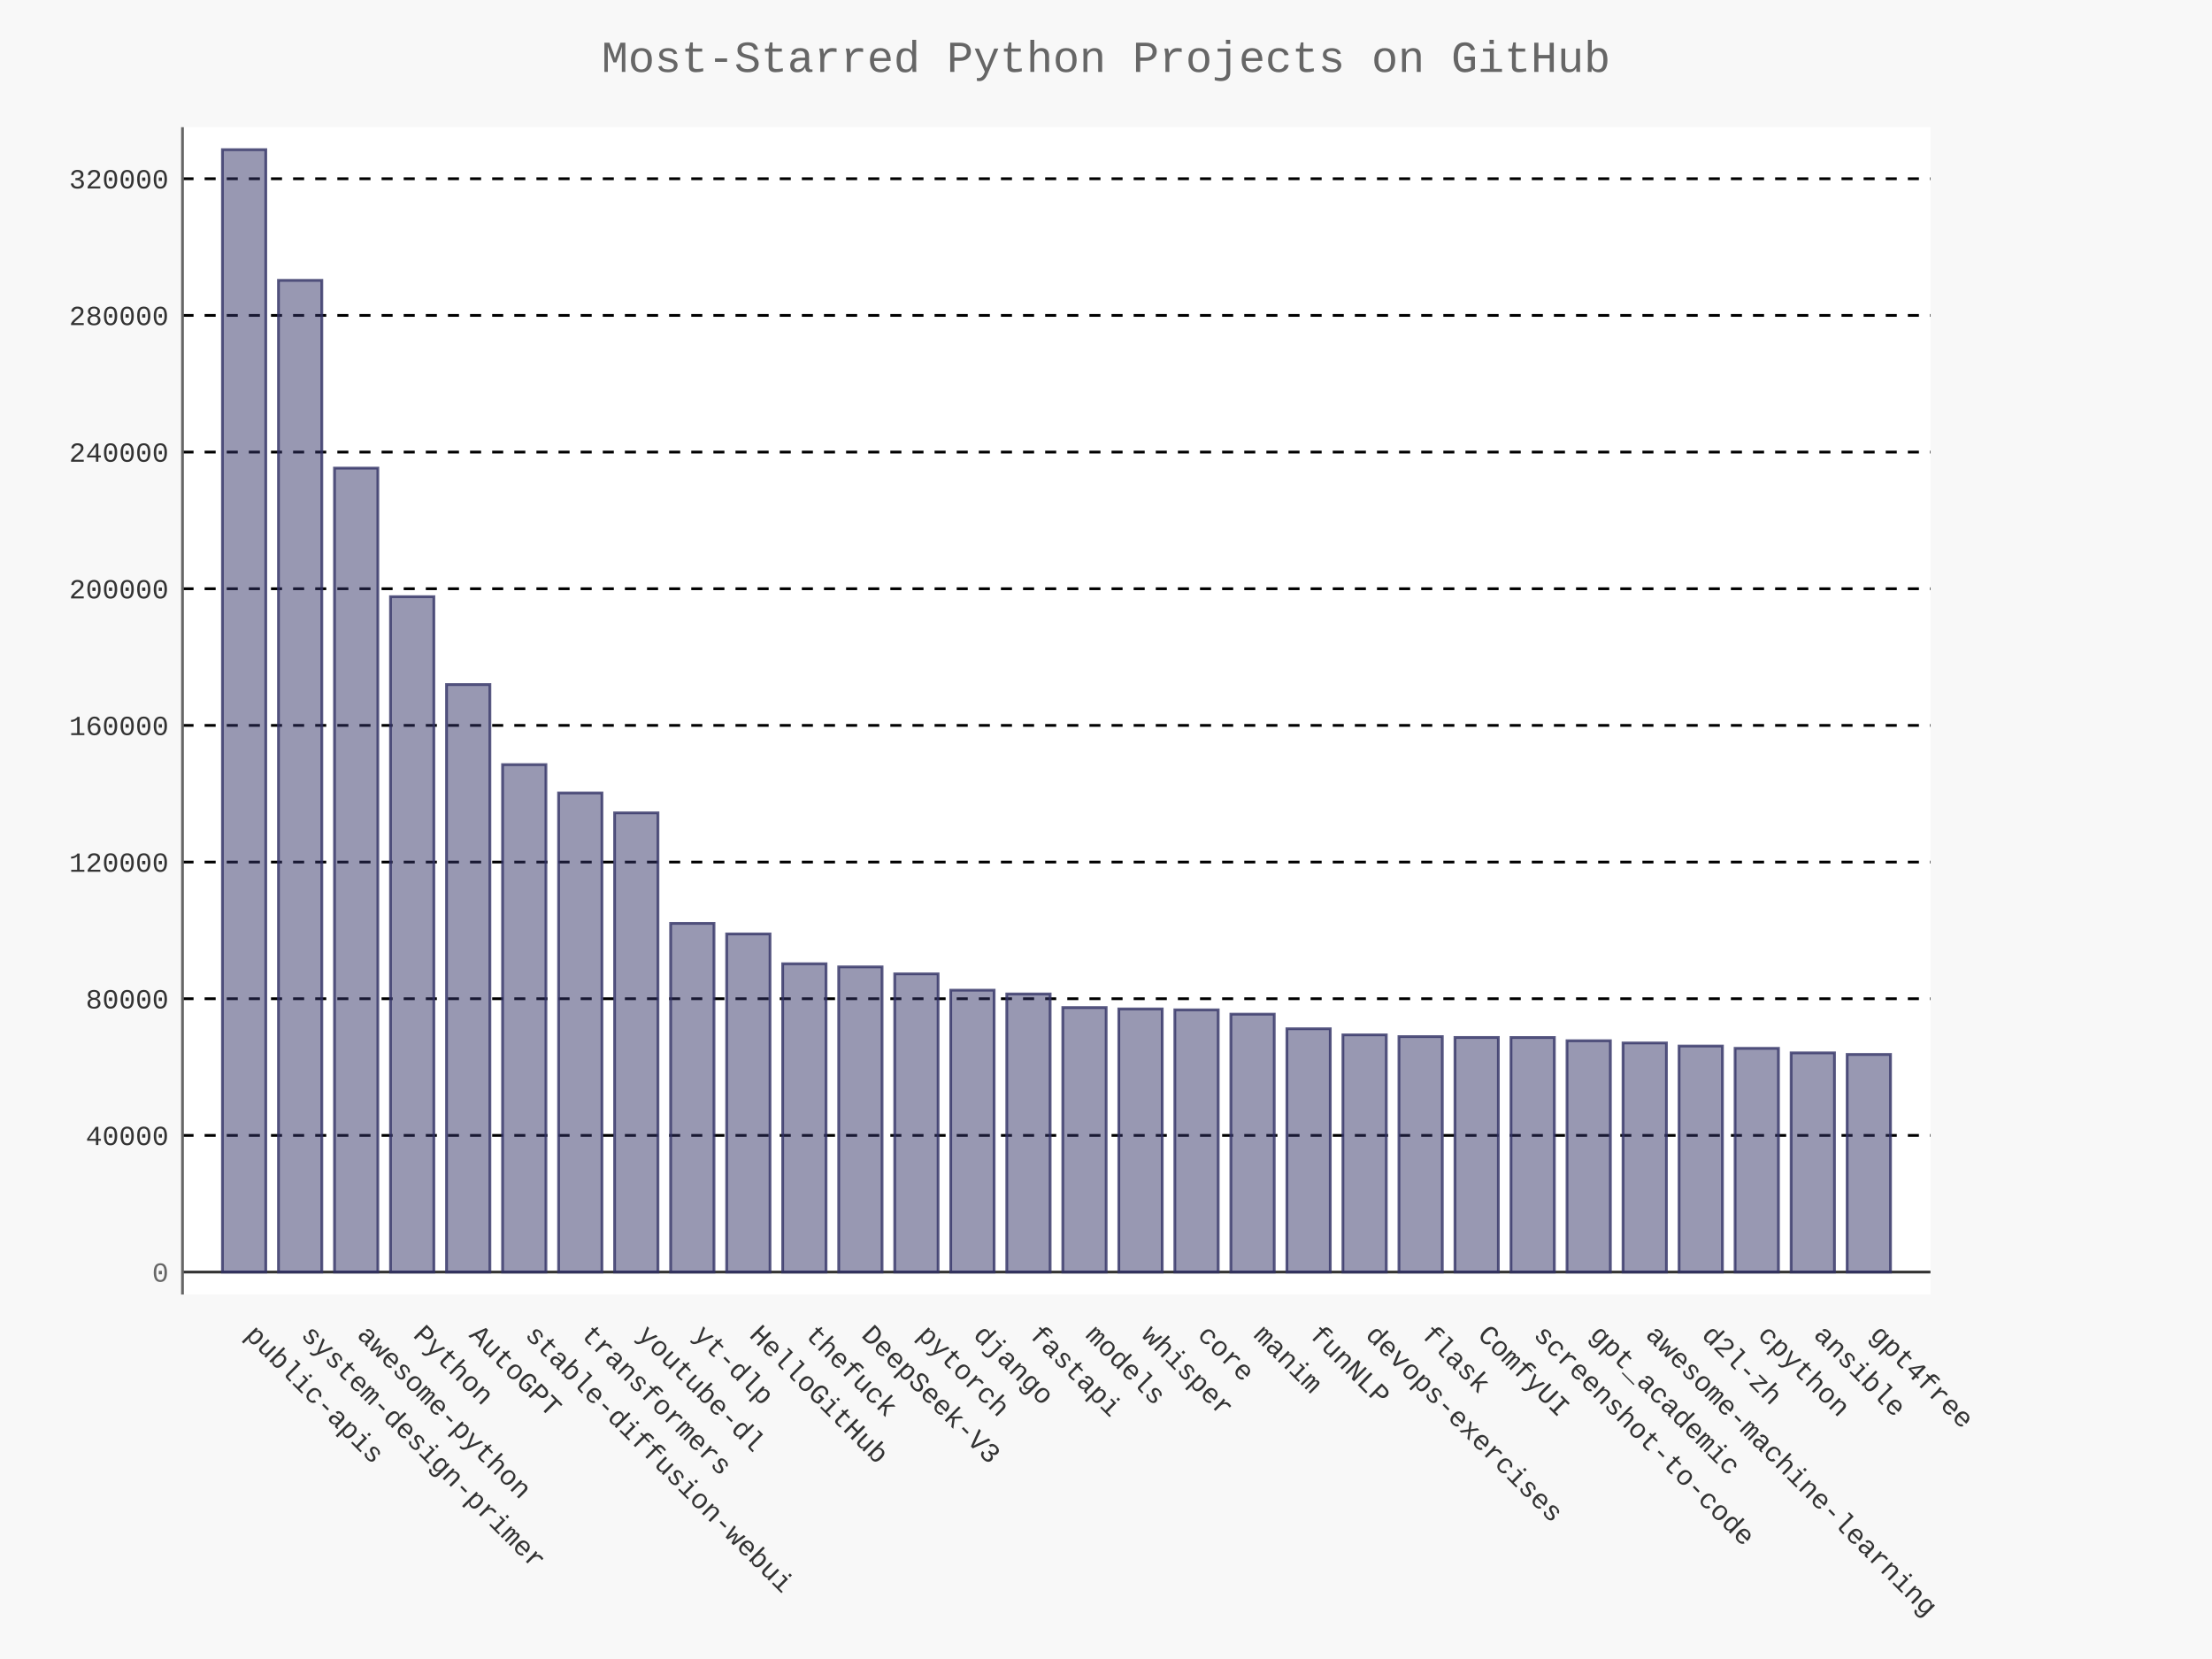
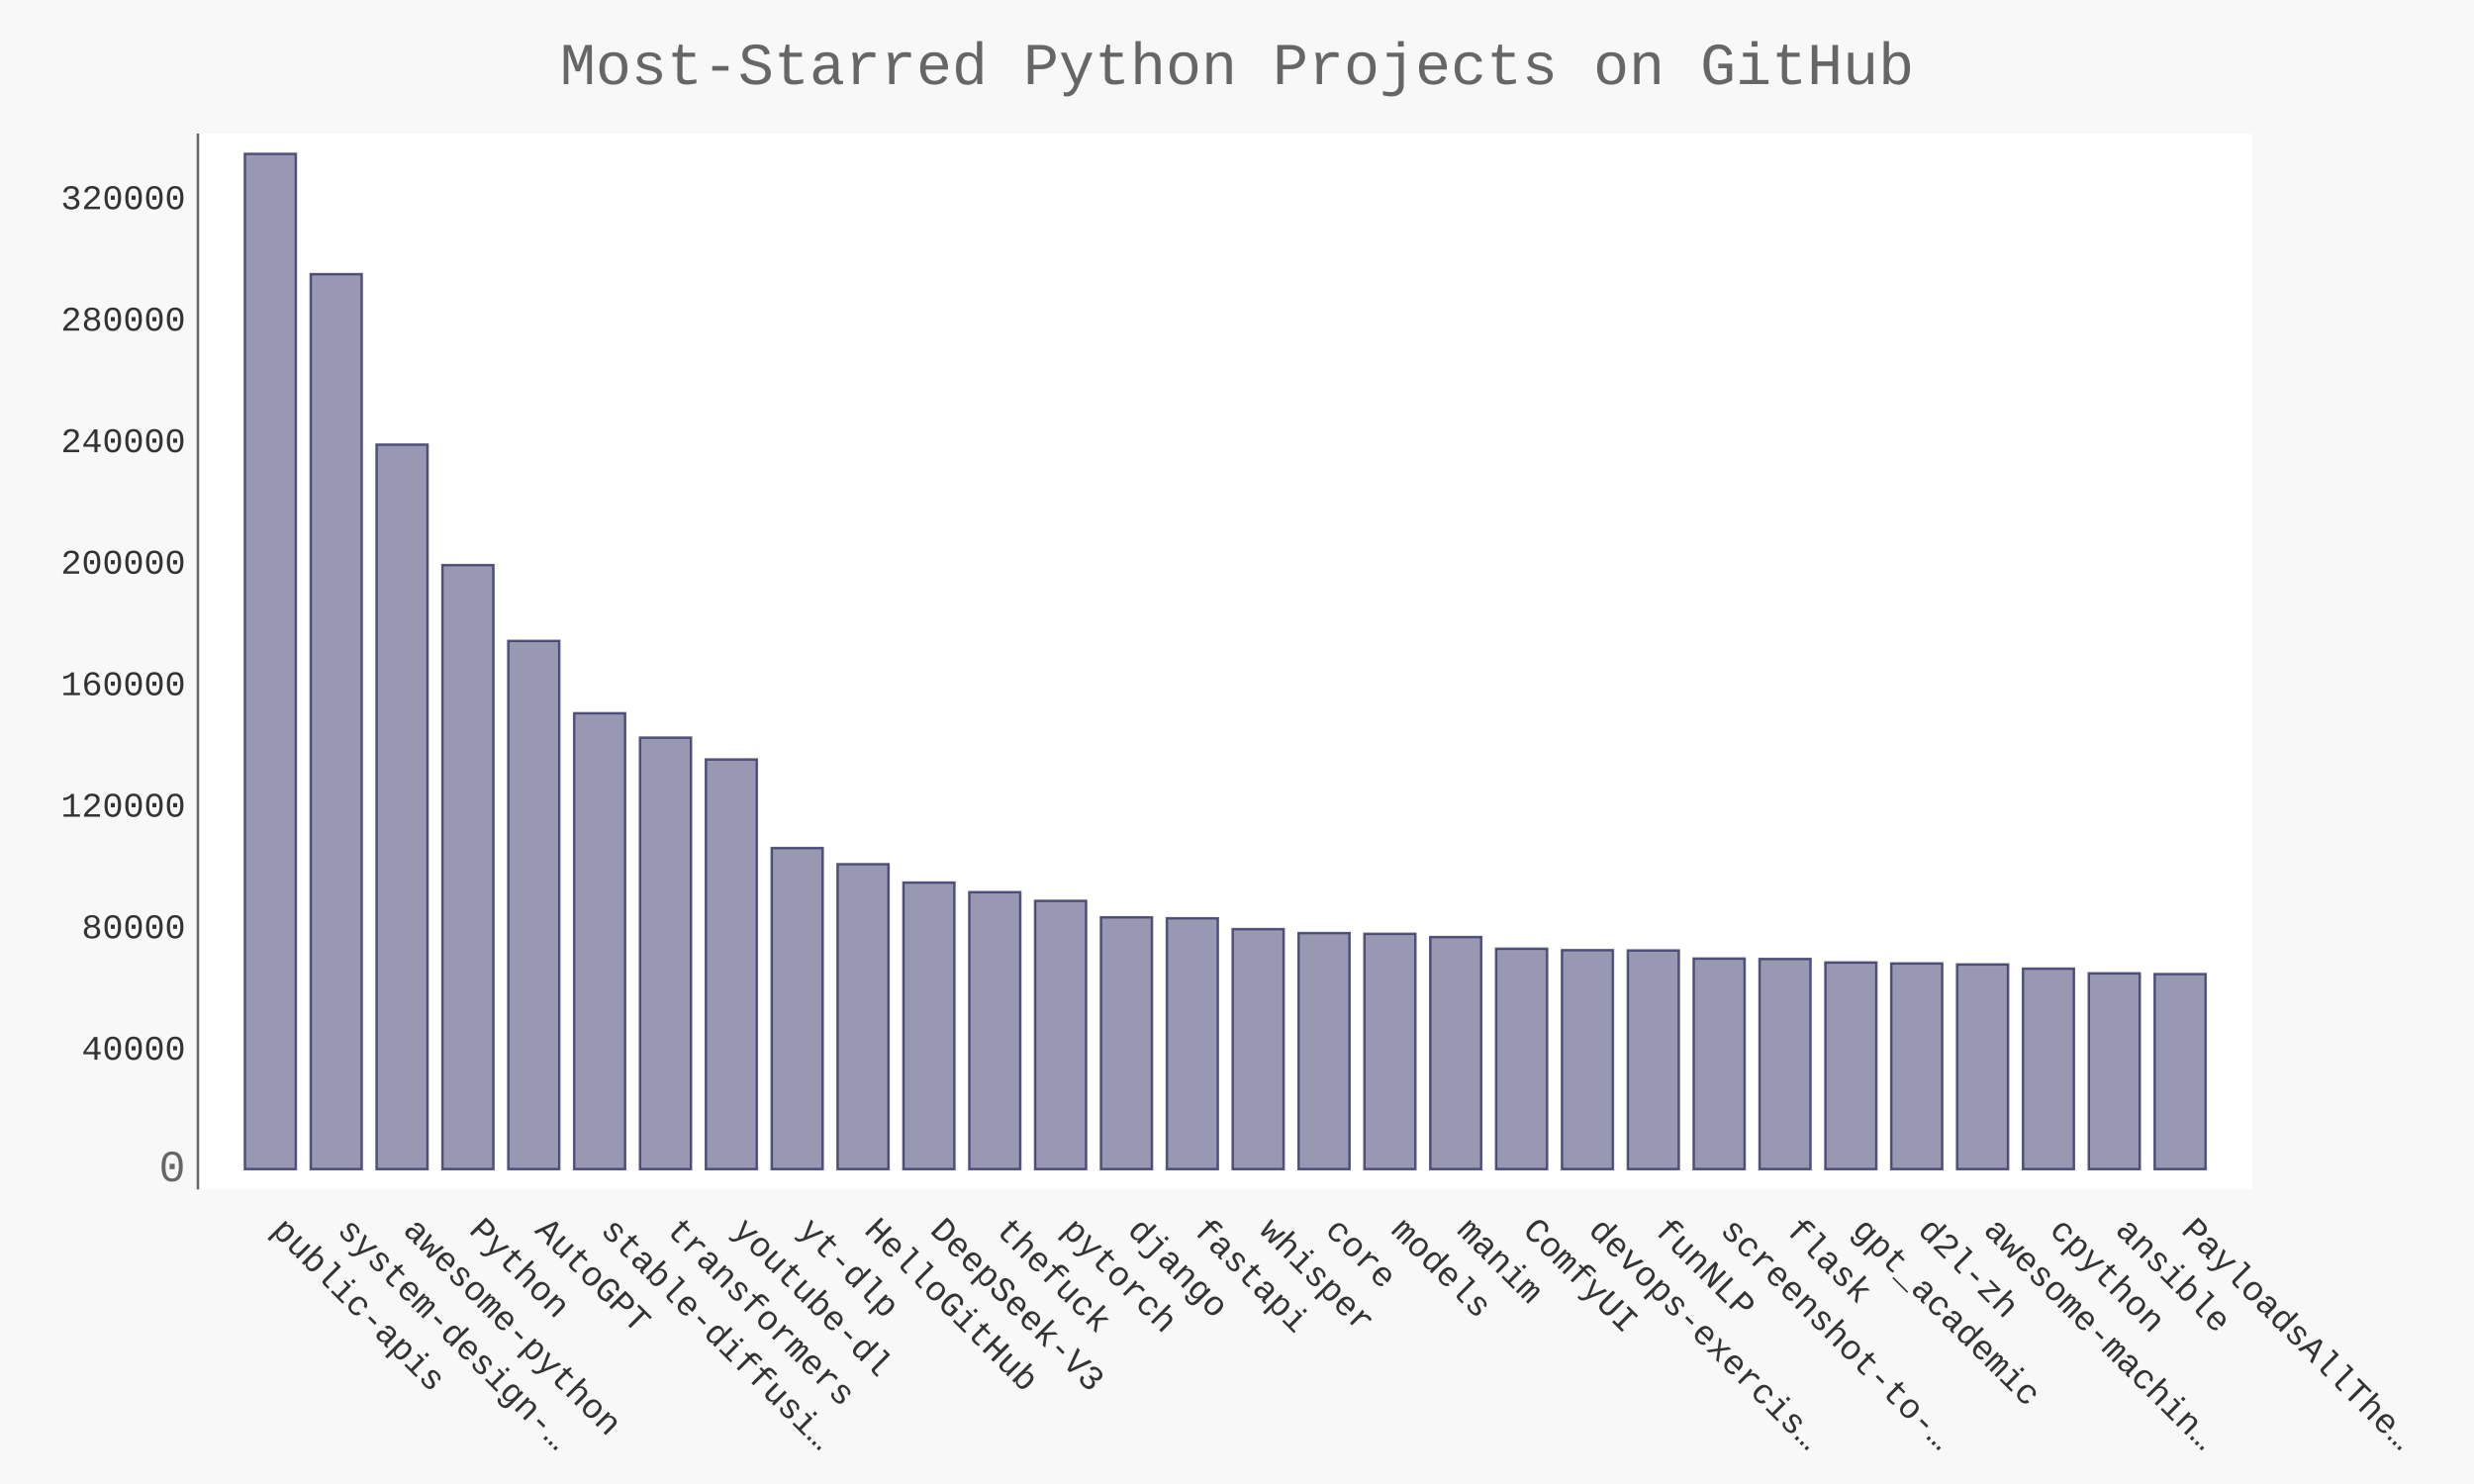
- <svg xmlns="http://www.w3.org/2000/svg" id="chart-3b29393d-e19d-49ca-adbe-8d0844c82f8e" class="pygal-chart" viewBox="0 0 800 600">
+ <svg xmlns="http://www.w3.org/2000/svg" xmlns:xlink="http://www.w3.org/1999/xlink" id="chart-dd4f8fd9-0909-4ccb-966f-af5d26dbaa06" class="pygal-chart" viewBox="0 0 1000 600">
  <defs>
-     <style type="text/css">#chart-3b29393d-e19d-49ca-adbe-8d0844c82f8e{-webkit-user-select:none;-webkit-font-smoothing:antialiased;font-family:Consolas,"Liberation Mono",Menlo,Courier,monospace}#chart-3b29393d-e19d-49ca-adbe-8d0844c82f8e .title{font-family:Consolas,"Liberation Mono",Menlo,Courier,monospace;font-size:16px}#chart-3b29393d-e19d-49ca-adbe-8d0844c82f8e .legends .legend text{font-family:Consolas,"Liberation Mono",Menlo,Courier,monospace;font-size:14px}#chart-3b29393d-e19d-49ca-adbe-8d0844c82f8e .axis text{font-family:Consolas,"Liberation Mono",Menlo,Courier,monospace;font-size:10px}#chart-3b29393d-e19d-49ca-adbe-8d0844c82f8e .axis text.major{font-family:Consolas,"Liberation Mono",Menlo,Courier,monospace;font-size:10px}#chart-3b29393d-e19d-49ca-adbe-8d0844c82f8e .text-overlay text.value{font-family:Consolas,"Liberation Mono",Menlo,Courier,monospace;font-size:16px}#chart-3b29393d-e19d-49ca-adbe-8d0844c82f8e .text-overlay text.label{font-family:Consolas,"Liberation Mono",Menlo,Courier,monospace;font-size:10px}#chart-3b29393d-e19d-49ca-adbe-8d0844c82f8e .tooltip{font-family:Consolas,"Liberation Mono",Menlo,Courier,monospace;font-size:14px}#chart-3b29393d-e19d-49ca-adbe-8d0844c82f8e text.no_data{font-family:Consolas,"Liberation Mono",Menlo,Courier,monospace;font-size:64px}
- #chart-3b29393d-e19d-49ca-adbe-8d0844c82f8e{background-color:#f8f8f8}#chart-3b29393d-e19d-49ca-adbe-8d0844c82f8e path,#chart-3b29393d-e19d-49ca-adbe-8d0844c82f8e line,#chart-3b29393d-e19d-49ca-adbe-8d0844c82f8e rect,#chart-3b29393d-e19d-49ca-adbe-8d0844c82f8e circle{-webkit-transition:250ms ease-in;-moz-transition:250ms ease-in;transition:250ms ease-in}#chart-3b29393d-e19d-49ca-adbe-8d0844c82f8e .graph &gt; .background{fill:#f8f8f8}#chart-3b29393d-e19d-49ca-adbe-8d0844c82f8e .plot &gt; .background{fill:#ffffff}#chart-3b29393d-e19d-49ca-adbe-8d0844c82f8e .graph{fill:#333}#chart-3b29393d-e19d-49ca-adbe-8d0844c82f8e text.no_data{fill:#666}#chart-3b29393d-e19d-49ca-adbe-8d0844c82f8e .title{fill:#666}#chart-3b29393d-e19d-49ca-adbe-8d0844c82f8e .legends .legend text{fill:#333}#chart-3b29393d-e19d-49ca-adbe-8d0844c82f8e .legends .legend:hover text{fill:#666}#chart-3b29393d-e19d-49ca-adbe-8d0844c82f8e .axis .line{stroke:#666}#chart-3b29393d-e19d-49ca-adbe-8d0844c82f8e .axis .guide.line{stroke:rgba(0,0,0,0.5)}#chart-3b29393d-e19d-49ca-adbe-8d0844c82f8e .axis .major.line{stroke:#333}#chart-3b29393d-e19d-49ca-adbe-8d0844c82f8e .axis text.major{fill:#666}#chart-3b29393d-e19d-49ca-adbe-8d0844c82f8e .axis.y .guides:hover .guide.line,#chart-3b29393d-e19d-49ca-adbe-8d0844c82f8e .line-graph .axis.x .guides:hover .guide.line,#chart-3b29393d-e19d-49ca-adbe-8d0844c82f8e .stackedline-graph .axis.x .guides:hover .guide.line,#chart-3b29393d-e19d-49ca-adbe-8d0844c82f8e .xy-graph .axis.x .guides:hover .guide.line{stroke:#666}#chart-3b29393d-e19d-49ca-adbe-8d0844c82f8e .axis .guides:hover text{fill:#666}#chart-3b29393d-e19d-49ca-adbe-8d0844c82f8e .reactive{fill-opacity:.5;stroke-opacity:.8;stroke-width:1}#chart-3b29393d-e19d-49ca-adbe-8d0844c82f8e .ci{stroke:#333}#chart-3b29393d-e19d-49ca-adbe-8d0844c82f8e .reactive.active,#chart-3b29393d-e19d-49ca-adbe-8d0844c82f8e .active .reactive{fill-opacity:.9;stroke-opacity:.9;stroke-width:4}#chart-3b29393d-e19d-49ca-adbe-8d0844c82f8e .ci .reactive.active{stroke-width:1.5}#chart-3b29393d-e19d-49ca-adbe-8d0844c82f8e .series text{fill:#666}#chart-3b29393d-e19d-49ca-adbe-8d0844c82f8e .tooltip rect{fill:#ffffff;stroke:#666;-webkit-transition:opacity 250ms ease-in;-moz-transition:opacity 250ms ease-in;transition:opacity 250ms ease-in}#chart-3b29393d-e19d-49ca-adbe-8d0844c82f8e .tooltip .label{fill:#333}#chart-3b29393d-e19d-49ca-adbe-8d0844c82f8e .tooltip .label{fill:#333}#chart-3b29393d-e19d-49ca-adbe-8d0844c82f8e .tooltip .legend{font-size:.8em;fill:rgba(0,0,0,0.5)}#chart-3b29393d-e19d-49ca-adbe-8d0844c82f8e .tooltip .x_label{font-size:.6em;fill:#666}#chart-3b29393d-e19d-49ca-adbe-8d0844c82f8e .tooltip .xlink{font-size:.5em;text-decoration:underline}#chart-3b29393d-e19d-49ca-adbe-8d0844c82f8e .tooltip .value{font-size:1.5em}#chart-3b29393d-e19d-49ca-adbe-8d0844c82f8e .bound{font-size:.5em}#chart-3b29393d-e19d-49ca-adbe-8d0844c82f8e .max-value{font-size:.75em;fill:rgba(0,0,0,0.5)}#chart-3b29393d-e19d-49ca-adbe-8d0844c82f8e .map-element{fill:#ffffff;stroke:rgba(0,0,0,0.5) !important}#chart-3b29393d-e19d-49ca-adbe-8d0844c82f8e .map-element .reactive{fill-opacity:inherit;stroke-opacity:inherit}#chart-3b29393d-e19d-49ca-adbe-8d0844c82f8e .color-0,#chart-3b29393d-e19d-49ca-adbe-8d0844c82f8e .color-0 a:visited{stroke:#333366;fill:#333366}#chart-3b29393d-e19d-49ca-adbe-8d0844c82f8e .text-overlay .color-0 text{fill:black}
- #chart-3b29393d-e19d-49ca-adbe-8d0844c82f8e text.no_data{text-anchor:middle}#chart-3b29393d-e19d-49ca-adbe-8d0844c82f8e .guide.line{fill:none}#chart-3b29393d-e19d-49ca-adbe-8d0844c82f8e .centered{text-anchor:middle}#chart-3b29393d-e19d-49ca-adbe-8d0844c82f8e .title{text-anchor:middle}#chart-3b29393d-e19d-49ca-adbe-8d0844c82f8e .legends .legend text{fill-opacity:1}#chart-3b29393d-e19d-49ca-adbe-8d0844c82f8e .axis.x text{text-anchor:middle}#chart-3b29393d-e19d-49ca-adbe-8d0844c82f8e .axis.x:not(.web) text[transform]{text-anchor:start}#chart-3b29393d-e19d-49ca-adbe-8d0844c82f8e .axis.x:not(.web) text[transform].backwards{text-anchor:end}#chart-3b29393d-e19d-49ca-adbe-8d0844c82f8e .axis.y text{text-anchor:end}#chart-3b29393d-e19d-49ca-adbe-8d0844c82f8e .axis.y text[transform].backwards{text-anchor:start}#chart-3b29393d-e19d-49ca-adbe-8d0844c82f8e .axis.y2 text{text-anchor:start}#chart-3b29393d-e19d-49ca-adbe-8d0844c82f8e .axis.y2 text[transform].backwards{text-anchor:end}#chart-3b29393d-e19d-49ca-adbe-8d0844c82f8e .axis .guide.line{stroke-dasharray:4,4;stroke:black}#chart-3b29393d-e19d-49ca-adbe-8d0844c82f8e .axis .major.guide.line{stroke-dasharray:6,6;stroke:black}#chart-3b29393d-e19d-49ca-adbe-8d0844c82f8e .horizontal .axis.y .guide.line,#chart-3b29393d-e19d-49ca-adbe-8d0844c82f8e .horizontal .axis.y2 .guide.line,#chart-3b29393d-e19d-49ca-adbe-8d0844c82f8e .vertical .axis.x .guide.line{opacity:0}#chart-3b29393d-e19d-49ca-adbe-8d0844c82f8e .horizontal .axis.always_show .guide.line,#chart-3b29393d-e19d-49ca-adbe-8d0844c82f8e .vertical .axis.always_show .guide.line{opacity:1 !important}#chart-3b29393d-e19d-49ca-adbe-8d0844c82f8e .axis.y .guides:hover .guide.line,#chart-3b29393d-e19d-49ca-adbe-8d0844c82f8e .axis.y2 .guides:hover .guide.line,#chart-3b29393d-e19d-49ca-adbe-8d0844c82f8e .axis.x .guides:hover .guide.line{opacity:1}#chart-3b29393d-e19d-49ca-adbe-8d0844c82f8e .axis .guides:hover text{opacity:1}#chart-3b29393d-e19d-49ca-adbe-8d0844c82f8e .nofill{fill:none}#chart-3b29393d-e19d-49ca-adbe-8d0844c82f8e .subtle-fill{fill-opacity:.2}#chart-3b29393d-e19d-49ca-adbe-8d0844c82f8e .dot{stroke-width:1px;fill-opacity:1;stroke-opacity:1}#chart-3b29393d-e19d-49ca-adbe-8d0844c82f8e .dot.active{stroke-width:5px}#chart-3b29393d-e19d-49ca-adbe-8d0844c82f8e .dot.negative{fill:transparent}#chart-3b29393d-e19d-49ca-adbe-8d0844c82f8e text,#chart-3b29393d-e19d-49ca-adbe-8d0844c82f8e tspan{stroke:none !important}#chart-3b29393d-e19d-49ca-adbe-8d0844c82f8e .series text.active{opacity:1}#chart-3b29393d-e19d-49ca-adbe-8d0844c82f8e .tooltip rect{fill-opacity:.95;stroke-width:.5}#chart-3b29393d-e19d-49ca-adbe-8d0844c82f8e .tooltip text{fill-opacity:1}#chart-3b29393d-e19d-49ca-adbe-8d0844c82f8e .showable{visibility:hidden}#chart-3b29393d-e19d-49ca-adbe-8d0844c82f8e .showable.shown{visibility:visible}#chart-3b29393d-e19d-49ca-adbe-8d0844c82f8e .gauge-background{fill:rgba(229,229,229,1);stroke:none}#chart-3b29393d-e19d-49ca-adbe-8d0844c82f8e .bg-lines{stroke:#f8f8f8;stroke-width:2px}</style>
+     <style type="text/css">#chart-dd4f8fd9-0909-4ccb-966f-af5d26dbaa06{-webkit-user-select:none;-webkit-font-smoothing:antialiased;font-family:Consolas,"Liberation Mono",Menlo,Courier,monospace}#chart-dd4f8fd9-0909-4ccb-966f-af5d26dbaa06 .title{font-family:Consolas,"Liberation Mono",Menlo,Courier,monospace;font-size:24px}#chart-dd4f8fd9-0909-4ccb-966f-af5d26dbaa06 .legends .legend text{font-family:Consolas,"Liberation Mono",Menlo,Courier,monospace;font-size:14px}#chart-dd4f8fd9-0909-4ccb-966f-af5d26dbaa06 .axis text{font-family:Consolas,"Liberation Mono",Menlo,Courier,monospace;font-size:14px}#chart-dd4f8fd9-0909-4ccb-966f-af5d26dbaa06 .axis text.major{font-family:Consolas,"Liberation Mono",Menlo,Courier,monospace;font-size:18px}#chart-dd4f8fd9-0909-4ccb-966f-af5d26dbaa06 .text-overlay text.value{font-family:Consolas,"Liberation Mono",Menlo,Courier,monospace;font-size:16px}#chart-dd4f8fd9-0909-4ccb-966f-af5d26dbaa06 .text-overlay text.label{font-family:Consolas,"Liberation Mono",Menlo,Courier,monospace;font-size:10px}#chart-dd4f8fd9-0909-4ccb-966f-af5d26dbaa06 .tooltip{font-family:Consolas,"Liberation Mono",Menlo,Courier,monospace;font-size:14px}#chart-dd4f8fd9-0909-4ccb-966f-af5d26dbaa06 text.no_data{font-family:Consolas,"Liberation Mono",Menlo,Courier,monospace;font-size:64px}
+ #chart-dd4f8fd9-0909-4ccb-966f-af5d26dbaa06{background-color:#f8f8f8}#chart-dd4f8fd9-0909-4ccb-966f-af5d26dbaa06 path,#chart-dd4f8fd9-0909-4ccb-966f-af5d26dbaa06 line,#chart-dd4f8fd9-0909-4ccb-966f-af5d26dbaa06 rect,#chart-dd4f8fd9-0909-4ccb-966f-af5d26dbaa06 circle{-webkit-transition:250ms ease-in;-moz-transition:250ms ease-in;transition:250ms ease-in}#chart-dd4f8fd9-0909-4ccb-966f-af5d26dbaa06 .graph &gt; .background{fill:#f8f8f8}#chart-dd4f8fd9-0909-4ccb-966f-af5d26dbaa06 .plot &gt; .background{fill:#ffffff}#chart-dd4f8fd9-0909-4ccb-966f-af5d26dbaa06 .graph{fill:#333}#chart-dd4f8fd9-0909-4ccb-966f-af5d26dbaa06 text.no_data{fill:#666}#chart-dd4f8fd9-0909-4ccb-966f-af5d26dbaa06 .title{fill:#666}#chart-dd4f8fd9-0909-4ccb-966f-af5d26dbaa06 .legends .legend text{fill:#333}#chart-dd4f8fd9-0909-4ccb-966f-af5d26dbaa06 .legends .legend:hover text{fill:#666}#chart-dd4f8fd9-0909-4ccb-966f-af5d26dbaa06 .axis .line{stroke:#666}#chart-dd4f8fd9-0909-4ccb-966f-af5d26dbaa06 .axis .guide.line{stroke:rgba(0,0,0,0.5)}#chart-dd4f8fd9-0909-4ccb-966f-af5d26dbaa06 .axis .major.line{stroke:#333}#chart-dd4f8fd9-0909-4ccb-966f-af5d26dbaa06 .axis text.major{fill:#666}#chart-dd4f8fd9-0909-4ccb-966f-af5d26dbaa06 .axis.y .guides:hover .guide.line,#chart-dd4f8fd9-0909-4ccb-966f-af5d26dbaa06 .line-graph .axis.x .guides:hover .guide.line,#chart-dd4f8fd9-0909-4ccb-966f-af5d26dbaa06 .stackedline-graph .axis.x .guides:hover .guide.line,#chart-dd4f8fd9-0909-4ccb-966f-af5d26dbaa06 .xy-graph .axis.x .guides:hover .guide.line{stroke:#666}#chart-dd4f8fd9-0909-4ccb-966f-af5d26dbaa06 .axis .guides:hover text{fill:#666}#chart-dd4f8fd9-0909-4ccb-966f-af5d26dbaa06 .reactive{fill-opacity:.5;stroke-opacity:.8;stroke-width:1}#chart-dd4f8fd9-0909-4ccb-966f-af5d26dbaa06 .ci{stroke:#333}#chart-dd4f8fd9-0909-4ccb-966f-af5d26dbaa06 .reactive.active,#chart-dd4f8fd9-0909-4ccb-966f-af5d26dbaa06 .active .reactive{fill-opacity:.9;stroke-opacity:.9;stroke-width:4}#chart-dd4f8fd9-0909-4ccb-966f-af5d26dbaa06 .ci .reactive.active{stroke-width:1.5}#chart-dd4f8fd9-0909-4ccb-966f-af5d26dbaa06 .series text{fill:#666}#chart-dd4f8fd9-0909-4ccb-966f-af5d26dbaa06 .tooltip rect{fill:#ffffff;stroke:#666;-webkit-transition:opacity 250ms ease-in;-moz-transition:opacity 250ms ease-in;transition:opacity 250ms ease-in}#chart-dd4f8fd9-0909-4ccb-966f-af5d26dbaa06 .tooltip .label{fill:#333}#chart-dd4f8fd9-0909-4ccb-966f-af5d26dbaa06 .tooltip .label{fill:#333}#chart-dd4f8fd9-0909-4ccb-966f-af5d26dbaa06 .tooltip .legend{font-size:.8em;fill:rgba(0,0,0,0.5)}#chart-dd4f8fd9-0909-4ccb-966f-af5d26dbaa06 .tooltip .x_label{font-size:.6em;fill:#666}#chart-dd4f8fd9-0909-4ccb-966f-af5d26dbaa06 .tooltip .xlink{font-size:.5em;text-decoration:underline}#chart-dd4f8fd9-0909-4ccb-966f-af5d26dbaa06 .tooltip .value{font-size:1.5em}#chart-dd4f8fd9-0909-4ccb-966f-af5d26dbaa06 .bound{font-size:.5em}#chart-dd4f8fd9-0909-4ccb-966f-af5d26dbaa06 .max-value{font-size:.75em;fill:rgba(0,0,0,0.5)}#chart-dd4f8fd9-0909-4ccb-966f-af5d26dbaa06 .map-element{fill:#ffffff;stroke:rgba(0,0,0,0.5) !important}#chart-dd4f8fd9-0909-4ccb-966f-af5d26dbaa06 .map-element .reactive{fill-opacity:inherit;stroke-opacity:inherit}#chart-dd4f8fd9-0909-4ccb-966f-af5d26dbaa06 .color-0,#chart-dd4f8fd9-0909-4ccb-966f-af5d26dbaa06 .color-0 a:visited{stroke:#333366;fill:#333366}#chart-dd4f8fd9-0909-4ccb-966f-af5d26dbaa06 .text-overlay .color-0 text{fill:black}
+ #chart-dd4f8fd9-0909-4ccb-966f-af5d26dbaa06 text.no_data{text-anchor:middle}#chart-dd4f8fd9-0909-4ccb-966f-af5d26dbaa06 .guide.line{fill:none}#chart-dd4f8fd9-0909-4ccb-966f-af5d26dbaa06 .centered{text-anchor:middle}#chart-dd4f8fd9-0909-4ccb-966f-af5d26dbaa06 .title{text-anchor:middle}#chart-dd4f8fd9-0909-4ccb-966f-af5d26dbaa06 .legends .legend text{fill-opacity:1}#chart-dd4f8fd9-0909-4ccb-966f-af5d26dbaa06 .axis.x text{text-anchor:middle}#chart-dd4f8fd9-0909-4ccb-966f-af5d26dbaa06 .axis.x:not(.web) text[transform]{text-anchor:start}#chart-dd4f8fd9-0909-4ccb-966f-af5d26dbaa06 .axis.x:not(.web) text[transform].backwards{text-anchor:end}#chart-dd4f8fd9-0909-4ccb-966f-af5d26dbaa06 .axis.y text{text-anchor:end}#chart-dd4f8fd9-0909-4ccb-966f-af5d26dbaa06 .axis.y text[transform].backwards{text-anchor:start}#chart-dd4f8fd9-0909-4ccb-966f-af5d26dbaa06 .axis.y2 text{text-anchor:start}#chart-dd4f8fd9-0909-4ccb-966f-af5d26dbaa06 .axis.y2 text[transform].backwards{text-anchor:end}#chart-dd4f8fd9-0909-4ccb-966f-af5d26dbaa06 .axis .guide.line{stroke-dasharray:4,4;stroke:black}#chart-dd4f8fd9-0909-4ccb-966f-af5d26dbaa06 .axis .major.guide.line{stroke-dasharray:6,6;stroke:black}#chart-dd4f8fd9-0909-4ccb-966f-af5d26dbaa06 .horizontal .axis.y .guide.line,#chart-dd4f8fd9-0909-4ccb-966f-af5d26dbaa06 .horizontal .axis.y2 .guide.line,#chart-dd4f8fd9-0909-4ccb-966f-af5d26dbaa06 .vertical .axis.x .guide.line{opacity:0}#chart-dd4f8fd9-0909-4ccb-966f-af5d26dbaa06 .horizontal .axis.always_show .guide.line,#chart-dd4f8fd9-0909-4ccb-966f-af5d26dbaa06 .vertical .axis.always_show .guide.line{opacity:1 !important}#chart-dd4f8fd9-0909-4ccb-966f-af5d26dbaa06 .axis.y .guides:hover .guide.line,#chart-dd4f8fd9-0909-4ccb-966f-af5d26dbaa06 .axis.y2 .guides:hover .guide.line,#chart-dd4f8fd9-0909-4ccb-966f-af5d26dbaa06 .axis.x .guides:hover .guide.line{opacity:1}#chart-dd4f8fd9-0909-4ccb-966f-af5d26dbaa06 .axis .guides:hover text{opacity:1}#chart-dd4f8fd9-0909-4ccb-966f-af5d26dbaa06 .nofill{fill:none}#chart-dd4f8fd9-0909-4ccb-966f-af5d26dbaa06 .subtle-fill{fill-opacity:.2}#chart-dd4f8fd9-0909-4ccb-966f-af5d26dbaa06 .dot{stroke-width:1px;fill-opacity:1;stroke-opacity:1}#chart-dd4f8fd9-0909-4ccb-966f-af5d26dbaa06 .dot.active{stroke-width:5px}#chart-dd4f8fd9-0909-4ccb-966f-af5d26dbaa06 .dot.negative{fill:transparent}#chart-dd4f8fd9-0909-4ccb-966f-af5d26dbaa06 text,#chart-dd4f8fd9-0909-4ccb-966f-af5d26dbaa06 tspan{stroke:none !important}#chart-dd4f8fd9-0909-4ccb-966f-af5d26dbaa06 .series text.active{opacity:1}#chart-dd4f8fd9-0909-4ccb-966f-af5d26dbaa06 .tooltip rect{fill-opacity:.95;stroke-width:.5}#chart-dd4f8fd9-0909-4ccb-966f-af5d26dbaa06 .tooltip text{fill-opacity:1}#chart-dd4f8fd9-0909-4ccb-966f-af5d26dbaa06 .showable{visibility:hidden}#chart-dd4f8fd9-0909-4ccb-966f-af5d26dbaa06 .showable.shown{visibility:visible}#chart-dd4f8fd9-0909-4ccb-966f-af5d26dbaa06 .gauge-background{fill:rgba(229,229,229,1);stroke:none}#chart-dd4f8fd9-0909-4ccb-966f-af5d26dbaa06 .bg-lines{stroke:#f8f8f8;stroke-width:2px}</style>
  </defs>
  <g class="graph bar-graph vertical">
-     <rect x="0" y="0" width="800" height="600" class="background" />
-     <g transform="translate(66, 46)" class="plot">
-       <rect x="0" y="0" width="632.177" height="422.177" class="background" />
-       <g class="axis y always_show">
-         <g class="guides">
-           <path d="M0 414.058 h632.177" class="axis major line" />
-           <text x="-5" y="417.558" class="major">0</text>
-         </g>
-         <g class="guides">
-           <path d="M0 364.631 h632.177" class="guide line" />
-           <text x="-5" y="368.131" class="">40000</text>
-         </g>
-         <g class="guides">
-           <path d="M0 315.204 h632.177" class="guide line" />
-           <text x="-5" y="318.704" class="">80000</text>
-         </g>
-         <g class="guides">
-           <path d="M0 265.777 h632.177" class="guide line" />
-           <text x="-5" y="269.277" class="">120000</text>
-         </g>
-         <g class="guides">
-           <path d="M0 216.35 h632.177" class="guide line" />
-           <text x="-5" y="219.85" class="">160000</text>
-         </g>
-         <g class="guides">
-           <path d="M0 166.924 h632.177" class="guide line" />
-           <text x="-5" y="170.424" class="">200000</text>
-         </g>
-         <g class="guides">
-           <path d="M0 117.497 h632.177" class="guide line" />
-           <text x="-5" y="120.997" class="">240000</text>
-         </g>
-         <g class="guides">
-           <path d="M0 68.07 h632.177" class="guide line" />
-           <text x="-5" y="71.57" class="">280000</text>
-         </g>
-         <g class="guides">
-           <path d="M0 18.643 h632.177" class="guide line" />
-           <text x="-5" y="22.143" class="">320000</text>
+     <rect x="0" y="0" width="1000" height="600" class="background" />
+     <g transform="translate(80, 54)" class="plot">
+       <rect x="0" y="0" width="830.505" height="426.905" class="background" />
+       <g class="axis y">
+         <g class="guides">
+           <text x="-5" y="423.595" class="major">0</text>
+         </g>
+         <g class="guides">
+           <text x="-5" y="374.465" class="">40000</text>
+         </g>
+         <g class="guides">
+           <text x="-5" y="325.336" class="">80000</text>
+         </g>
+         <g class="guides">
+           <text x="-5" y="276.206" class="">120000</text>
+         </g>
+         <g class="guides">
+           <text x="-5" y="227.076" class="">160000</text>
+         </g>
+         <g class="guides">
+           <text x="-5" y="177.947" class="">200000</text>
+         </g>
+         <g class="guides">
+           <text x="-5" y="128.817" class="">240000</text>
+         </g>
+         <g class="guides">
+           <text x="-5" y="79.688" class="">280000</text>
+         </g>
+         <g class="guides">
+           <text x="-5" y="30.558" class="">320000</text>
        </g>
      </g>
      <g class="axis x">
-         <path d="M0 0 v422.177" class="line" />
-         <g class="guides">
-           <path d="M22.288 0 v422.177" class="guide line" />
-           <text x="22.288" y="437.177" class="" transform="rotate(45 22.28828 437.1766)">public-apis</text>
-         </g>
-         <g class="guides">
-           <path d="M42.55 0 v422.177" class="guide line" />
-           <text x="42.55" y="437.177" class="" transform="rotate(45 42.55035 437.1766)">system-design-primer</text>
-         </g>
-         <g class="guides">
-           <path d="M62.812 0 v422.177" class="guide line" />
-           <text x="62.812" y="437.177" class="" transform="rotate(45 62.81242 437.1766)">awesome-python</text>
-         </g>
-         <g class="guides">
-           <path d="M83.074 0 v422.177" class="guide line" />
-           <text x="83.074" y="437.177" class="" transform="rotate(45 83.07449 437.1766)">Python</text>
-         </g>
-         <g class="guides">
-           <path d="M103.337 0 v422.177" class="guide line" />
-           <text x="103.337" y="437.177" class="" transform="rotate(45 103.3366 437.1766)">AutoGPT</text>
-         </g>
-         <g class="guides">
-           <path d="M123.599 0 v422.177" class="guide line" />
-           <text x="123.599" y="437.177" class="" transform="rotate(45 123.5986 437.1766)">stable-diffusion-webui</text>
-         </g>
-         <g class="guides">
-           <path d="M143.861 0 v422.177" class="guide line" />
-           <text x="143.861" y="437.177" class="" transform="rotate(45 143.8607 437.1766)">transformers</text>
-         </g>
-         <g class="guides">
-           <path d="M164.123 0 v422.177" class="guide line" />
-           <text x="164.123" y="437.177" class="" transform="rotate(45 164.1228 437.1766)">youtube-dl</text>
-         </g>
-         <g class="guides">
-           <path d="M184.385 0 v422.177" class="guide line" />
-           <text x="184.385" y="437.177" class="" transform="rotate(45 184.3848 437.1766)">yt-dlp</text>
-         </g>
-         <g class="guides">
-           <path d="M204.647 0 v422.177" class="guide line" />
-           <text x="204.647" y="437.177" class="" transform="rotate(45 204.6469 437.1766)">HelloGitHub</text>
-         </g>
-         <g class="guides">
-           <path d="M224.909 0 v422.177" class="guide line" />
-           <text x="224.909" y="437.177" class="" transform="rotate(45 224.909 437.1766)">thefuck</text>
-         </g>
-         <g class="guides">
-           <path d="M245.171 0 v422.177" class="guide line" />
-           <text x="245.171" y="437.177" class="" transform="rotate(45 245.1711 437.1766)">DeepSeek-V3</text>
-         </g>
-         <g class="guides">
-           <path d="M265.433 0 v422.177" class="guide line" />
-           <text x="265.433" y="437.177" class="" transform="rotate(45 265.4331 437.1766)">pytorch</text>
-         </g>
-         <g class="guides">
-           <path d="M285.695 0 v422.177" class="guide line" />
-           <text x="285.695" y="437.177" class="" transform="rotate(45 285.6952 437.1766)">django</text>
-         </g>
-         <g class="guides">
-           <path d="M305.957 0 v422.177" class="guide line" />
-           <text x="305.957" y="437.177" class="" transform="rotate(45 305.9573 437.1766)">fastapi</text>
-         </g>
-         <g class="guides">
-           <path d="M326.219 0 v422.177" class="guide line" />
-           <text x="326.219" y="437.177" class="" transform="rotate(45 326.2193 437.1766)">models</text>
-         </g>
-         <g class="guides">
-           <path d="M346.481 0 v422.177" class="guide line" />
-           <text x="346.481" y="437.177" class="" transform="rotate(45 346.4814 437.1766)">whisper</text>
-         </g>
-         <g class="guides">
-           <path d="M366.743 0 v422.177" class="guide line" />
-           <text x="366.743" y="437.177" class="" transform="rotate(45 366.7435 437.1766)">core</text>
-         </g>
-         <g class="guides">
-           <path d="M387.006 0 v422.177" class="guide line" />
-           <text x="387.006" y="437.177" class="" transform="rotate(45 387.0056 437.1766)">manim</text>
-         </g>
-         <g class="guides">
-           <path d="M407.268 0 v422.177" class="guide line" />
-           <text x="407.268" y="437.177" class="" transform="rotate(45 407.2676 437.1766)">funNLP</text>
-         </g>
-         <g class="guides">
-           <path d="M427.53 0 v422.177" class="guide line" />
-           <text x="427.53" y="437.177" class="" transform="rotate(45 427.5297 437.1766)">devops-exercises</text>
-         </g>
-         <g class="guides">
-           <path d="M447.792 0 v422.177" class="guide line" />
-           <text x="447.792" y="437.177" class="" transform="rotate(45 447.7918 437.1766)">flask</text>
-         </g>
-         <g class="guides">
-           <path d="M468.054 0 v422.177" class="guide line" />
-           <text x="468.054" y="437.177" class="" transform="rotate(45 468.0538 437.1766)">ComfyUI</text>
-         </g>
-         <g class="guides">
-           <path d="M488.316 0 v422.177" class="guide line" />
-           <text x="488.316" y="437.177" class="" transform="rotate(45 488.3159 437.1766)">screenshot-to-code</text>
-         </g>
-         <g class="guides">
-           <path d="M508.578 0 v422.177" class="guide line" />
-           <text x="508.578" y="437.177" class="" transform="rotate(45 508.578 437.1766)">gpt_academic</text>
-         </g>
-         <g class="guides">
-           <path d="M528.84 0 v422.177" class="guide line" />
-           <text x="528.84" y="437.177" class="" transform="rotate(45 528.8401 437.1766)">awesome-machine-learning</text>
-         </g>
-         <g class="guides">
-           <path d="M549.102 0 v422.177" class="guide line" />
-           <text x="549.102" y="437.177" class="" transform="rotate(45 549.1021 437.1766)">d2l-zh</text>
-         </g>
-         <g class="guides">
-           <path d="M569.364 0 v422.177" class="guide line" />
-           <text x="569.364" y="437.177" class="" transform="rotate(45 569.3642 437.1766)">cpython</text>
-         </g>
-         <g class="guides">
-           <path d="M589.626 0 v422.177" class="guide line" />
-           <text x="589.626" y="437.177" class="" transform="rotate(45 589.6263 437.1766)">ansible</text>
-         </g>
-         <g class="guides">
-           <path d="M609.888 0 v422.177" class="guide line" />
-           <text x="609.888" y="437.177" class="" transform="rotate(45 609.8883 437.1766)">gpt4free</text>
+         <path d="M0 0 v426.905" class="line" />
+         <g class="guides">
+           <path d="M29.281 0 v426.905" class="guide line" />
+           <text x="29.281" y="443.905" class="" transform="rotate(45 29.28061 443.9045)">public-apis</text>
+         </g>
+         <g class="guides">
+           <path d="M55.899 0 v426.905" class="guide line" />
+           <text x="55.899" y="443.905" class="" transform="rotate(45 55.89934 443.9045)">system-design-…</text>
+         </g>
+         <g class="guides">
+           <path d="M82.518 0 v426.905" class="guide line" />
+           <text x="82.518" y="443.905" class="" transform="rotate(45 82.51808 443.9045)">awesome-python</text>
+         </g>
+         <g class="guides">
+           <path d="M109.137 0 v426.905" class="guide line" />
+           <text x="109.137" y="443.905" class="" transform="rotate(45 109.1368 443.9045)">Python</text>
+         </g>
+         <g class="guides">
+           <path d="M135.756 0 v426.905" class="guide line" />
+           <text x="135.756" y="443.905" class="" transform="rotate(45 135.7556 443.9045)">AutoGPT</text>
+         </g>
+         <g class="guides">
+           <path d="M162.374 0 v426.905" class="guide line" />
+           <text x="162.374" y="443.905" class="" transform="rotate(45 162.3743 443.9045)">stable-diffusi…</text>
+         </g>
+         <g class="guides">
+           <path d="M188.993 0 v426.905" class="guide line" />
+           <text x="188.993" y="443.905" class="" transform="rotate(45 188.993 443.9045)">transformers</text>
+         </g>
+         <g class="guides">
+           <path d="M215.612 0 v426.905" class="guide line" />
+           <text x="215.612" y="443.905" class="" transform="rotate(45 215.6118 443.9045)">youtube-dl</text>
+         </g>
+         <g class="guides">
+           <path d="M242.23 0 v426.905" class="guide line" />
+           <text x="242.23" y="443.905" class="" transform="rotate(45 242.2305 443.9045)">yt-dlp</text>
+         </g>
+         <g class="guides">
+           <path d="M268.849 0 v426.905" class="guide line" />
+           <text x="268.849" y="443.905" class="" transform="rotate(45 268.8492 443.9045)">HelloGitHub</text>
+         </g>
+         <g class="guides">
+           <path d="M295.468 0 v426.905" class="guide line" />
+           <text x="295.468" y="443.905" class="" transform="rotate(45 295.468 443.9045)">DeepSeek-V3</text>
+         </g>
+         <g class="guides">
+           <path d="M322.087 0 v426.905" class="guide line" />
+           <text x="322.087" y="443.905" class="" transform="rotate(45 322.0867 443.9045)">thefuck</text>
+         </g>
+         <g class="guides">
+           <path d="M348.705 0 v426.905" class="guide line" />
+           <text x="348.705" y="443.905" class="" transform="rotate(45 348.7054 443.9045)">pytorch</text>
+         </g>
+         <g class="guides">
+           <path d="M375.324 0 v426.905" class="guide line" />
+           <text x="375.324" y="443.905" class="" transform="rotate(45 375.3242 443.9045)">django</text>
+         </g>
+         <g class="guides">
+           <path d="M401.943 0 v426.905" class="guide line" />
+           <text x="401.943" y="443.905" class="" transform="rotate(45 401.9429 443.9045)">fastapi</text>
+         </g>
+         <g class="guides">
+           <path d="M428.562 0 v426.905" class="guide line" />
+           <text x="428.562" y="443.905" class="" transform="rotate(45 428.5616 443.9045)">whisper</text>
+         </g>
+         <g class="guides">
+           <path d="M455.18 0 v426.905" class="guide line" />
+           <text x="455.18" y="443.905" class="" transform="rotate(45 455.1804 443.9045)">core</text>
+         </g>
+         <g class="guides">
+           <path d="M481.799 0 v426.905" class="guide line" />
+           <text x="481.799" y="443.905" class="" transform="rotate(45 481.7991 443.9045)">models</text>
+         </g>
+         <g class="guides">
+           <path d="M508.418 0 v426.905" class="guide line" />
+           <text x="508.418" y="443.905" class="" transform="rotate(45 508.4178 443.9045)">manim</text>
+         </g>
+         <g class="guides">
+           <path d="M535.037 0 v426.905" class="guide line" />
+           <text x="535.037" y="443.905" class="" transform="rotate(45 535.0366 443.9045)">ComfyUI</text>
+         </g>
+         <g class="guides">
+           <path d="M561.655 0 v426.905" class="guide line" />
+           <text x="561.655" y="443.905" class="" transform="rotate(45 561.6553 443.9045)">devops-exercis…</text>
+         </g>
+         <g class="guides">
+           <path d="M588.274 0 v426.905" class="guide line" />
+           <text x="588.274" y="443.905" class="" transform="rotate(45 588.2741 443.9045)">funNLP</text>
+         </g>
+         <g class="guides">
+           <path d="M614.893 0 v426.905" class="guide line" />
+           <text x="614.893" y="443.905" class="" transform="rotate(45 614.8928 443.9045)">screenshot-to-…</text>
+         </g>
+         <g class="guides">
+           <path d="M641.512 0 v426.905" class="guide line" />
+           <text x="641.512" y="443.905" class="" transform="rotate(45 641.5115 443.9045)">flask</text>
+         </g>
+         <g class="guides">
+           <path d="M668.13 0 v426.905" class="guide line" />
+           <text x="668.13" y="443.905" class="" transform="rotate(45 668.1303 443.9045)">gpt_academic</text>
+         </g>
+         <g class="guides">
+           <path d="M694.749 0 v426.905" class="guide line" />
+           <text x="694.749" y="443.905" class="" transform="rotate(45 694.749 443.9045)">d2l-zh</text>
+         </g>
+         <g class="guides">
+           <path d="M721.368 0 v426.905" class="guide line" />
+           <text x="721.368" y="443.905" class="" transform="rotate(45 721.3677 443.9045)">awesome-machin…</text>
+         </g>
+         <g class="guides">
+           <path d="M747.986 0 v426.905" class="guide line" />
+           <text x="747.986" y="443.905" class="" transform="rotate(45 747.9865 443.9045)">cpython</text>
+         </g>
+         <g class="guides">
+           <path d="M774.605 0 v426.905" class="guide line" />
+           <text x="774.605" y="443.905" class="" transform="rotate(45 774.6052 443.9045)">ansible</text>
+         </g>
+         <g class="guides">
+           <path d="M801.224 0 v426.905" class="guide line" />
+           <text x="801.224" y="443.905" class="" transform="rotate(45 801.2239 443.9045)">PayloadsAllThe…</text>
        </g>
      </g>
      <g class="series serie-0 color-0">
        <g class="bars">
          <g class="bar">
-             <rect x="14.443" y="8.119" rx="0" ry="0" width="15.691" height="405.939" class="rect reactive tooltip-trigger" />
-           </g>
-           <g class="bar">
-             <rect x="34.705" y="55.388" rx="0" ry="0" width="15.691" height="358.67" class="rect reactive tooltip-trigger" />
-           </g>
-           <g class="bar">
-             <rect x="54.967" y="123.294" rx="0" ry="0" width="15.691" height="290.763" class="rect reactive tooltip-trigger" />
-           </g>
-           <g class="bar">
-             <rect x="75.229" y="169.796" rx="0" ry="0" width="15.691" height="244.261" class="rect reactive tooltip-trigger" />
-           </g>
-           <g class="bar">
-             <rect x="95.491" y="201.567" rx="0" ry="0" width="15.691" height="212.491" class="rect reactive tooltip-trigger" />
-           </g>
-           <g class="bar">
-             <rect x="115.753" y="230.53" rx="0" ry="0" width="15.691" height="183.528" class="rect reactive tooltip-trigger" />
-           </g>
-           <g class="bar">
-             <rect x="136.015" y="240.778" rx="0" ry="0" width="15.691" height="173.279" class="rect reactive tooltip-trigger" />
-           </g>
-           <g class="bar">
-             <rect x="156.277" y="247.979" rx="0" ry="0" width="15.691" height="166.079" class="rect reactive tooltip-trigger" />
-           </g>
-           <g class="bar">
-             <rect x="176.539" y="287.938" rx="0" ry="0" width="15.691" height="126.12" class="rect reactive tooltip-trigger" />
-           </g>
-           <g class="bar">
-             <rect x="196.801" y="291.773" rx="0" ry="0" width="15.691" height="122.285" class="rect reactive tooltip-trigger" />
-           </g>
-           <g class="bar">
-             <rect x="217.064" y="302.555" rx="0" ry="0" width="15.691" height="111.503" class="rect reactive tooltip-trigger" />
-           </g>
-           <g class="bar">
-             <rect x="237.326" y="303.685" rx="0" ry="0" width="15.691" height="110.373" class="rect reactive tooltip-trigger" />
-           </g>
-           <g class="bar">
-             <rect x="257.588" y="306.206" rx="0" ry="0" width="15.691" height="107.852" class="rect reactive tooltip-trigger" />
-           </g>
-           <g class="bar">
-             <rect x="277.85" y="312.112" rx="0" ry="0" width="15.691" height="101.945" class="rect reactive tooltip-trigger" />
-           </g>
-           <g class="bar">
-             <rect x="298.112" y="313.479" rx="0" ry="0" width="15.691" height="100.579" class="rect reactive tooltip-trigger" />
-           </g>
-           <g class="bar">
-             <rect x="318.374" y="318.402" rx="0" ry="0" width="15.691" height="95.656" class="rect reactive tooltip-trigger" />
-           </g>
-           <g class="bar">
-             <rect x="338.636" y="318.893" rx="0" ry="0" width="15.691" height="95.165" class="rect reactive tooltip-trigger" />
-           </g>
-           <g class="bar">
-             <rect x="358.898" y="319.224" rx="0" ry="0" width="15.691" height="94.834" class="rect reactive tooltip-trigger" />
-           </g>
-           <g class="bar">
-             <rect x="379.16" y="320.784" rx="0" ry="0" width="15.691" height="93.273" class="rect reactive tooltip-trigger" />
-           </g>
-           <g class="bar">
-             <rect x="399.422" y="326.061" rx="0" ry="0" width="15.691" height="87.997" class="rect reactive tooltip-trigger" />
-           </g>
-           <g class="bar">
-             <rect x="419.684" y="328.27" rx="0" ry="0" width="15.691" height="85.788" class="rect reactive tooltip-trigger" />
-           </g>
-           <g class="bar">
-             <rect x="439.946" y="328.899" rx="0" ry="0" width="15.691" height="85.159" class="rect reactive tooltip-trigger" />
-           </g>
-           <g class="bar">
-             <rect x="460.208" y="329.207" rx="0" ry="0" width="15.691" height="84.851" class="rect reactive tooltip-trigger" />
-           </g>
-           <g class="bar">
-             <rect x="480.47" y="329.222" rx="0" ry="0" width="15.691" height="84.836" class="rect reactive tooltip-trigger" />
-           </g>
-           <g class="bar">
-             <rect x="500.733" y="330.395" rx="0" ry="0" width="15.691" height="83.662" class="rect reactive tooltip-trigger" />
-           </g>
-           <g class="bar">
-             <rect x="520.995" y="331.2" rx="0" ry="0" width="15.691" height="82.858" class="rect reactive tooltip-trigger" />
-           </g>
-           <g class="bar">
-             <rect x="541.257" y="332.31" rx="0" ry="0" width="15.691" height="81.748" class="rect reactive tooltip-trigger" />
-           </g>
-           <g class="bar">
-             <rect x="561.519" y="333.141" rx="0" ry="0" width="15.691" height="80.917" class="rect reactive tooltip-trigger" />
-           </g>
-           <g class="bar">
-             <rect x="581.781" y="334.776" rx="0" ry="0" width="15.691" height="79.282" class="rect reactive tooltip-trigger" />
-           </g>
-           <g class="bar">
-             <rect x="602.043" y="335.342" rx="0" ry="0" width="15.691" height="78.716" class="rect reactive tooltip-trigger" />
+             <a target="_blank" xlink:href="https://github.com/public-apis/public-apis">
+               <rect x="18.974" y="8.21" rx="0" ry="0" width="20.614" height="410.485" class="rect reactive tooltip-trigger" />
+             </a>
+           </g>
+           <g class="bar">
+             <a target="_blank" xlink:href="https://github.com/donnemartin/system-design-primer">
+               <rect x="45.593" y="56.834" rx="0" ry="0" width="20.614" height="361.86" class="rect reactive tooltip-trigger" />
+             </a>
+           </g>
+           <g class="bar">
+             <a target="_blank" xlink:href="https://github.com/vinta/awesome-python">
+               <rect x="72.211" y="125.768" rx="0" ry="0" width="20.614" height="292.927" class="rect reactive tooltip-trigger" />
+             </a>
+           </g>
+           <g class="bar">
+             <a target="_blank" xlink:href="https://github.com/TheAlgorithms/Python">
+               <rect x="98.83" y="174.47" rx="0" ry="0" width="20.614" height="244.224" class="rect reactive tooltip-trigger" />
+             </a>
+           </g>
+           <g class="bar">
+             <a target="_blank" xlink:href="https://github.com/Significant-Gravitas/AutoGPT">
+               <rect x="125.449" y="205.128" rx="0" ry="0" width="20.614" height="213.566" class="rect reactive tooltip-trigger" />
+             </a>
+           </g>
+           <g class="bar">
+             <a target="_blank" xlink:href="https://github.com/AUTOMATIC1111/stable-diffusion-webui">
+               <rect x="152.068" y="234.363" rx="0" ry="0" width="20.614" height="184.332" class="rect reactive tooltip-trigger" />
+             </a>
+           </g>
+           <g class="bar">
+             <a target="_blank" xlink:href="https://github.com/huggingface/transformers">
+               <rect x="178.686" y="244.23" rx="0" ry="0" width="20.614" height="174.465" class="rect reactive tooltip-trigger" />
+             </a>
+           </g>
+           <g class="bar">
+             <a target="_blank" xlink:href="https://github.com/ytdl-org/youtube-dl">
+               <rect x="205.305" y="253.054" rx="0" ry="0" width="20.614" height="165.64" class="rect reactive tooltip-trigger" />
+             </a>
+           </g>
+           <g class="bar">
+             <a target="_blank" xlink:href="https://github.com/yt-dlp/yt-dlp">
+               <rect x="231.924" y="288.861" rx="0" ry="0" width="20.614" height="129.834" class="rect reactive tooltip-trigger" />
+             </a>
+           </g>
+           <g class="bar">
+             <a target="_blank" xlink:href="https://github.com/521xueweihan/HelloGitHub">
+               <rect x="258.542" y="295.398" rx="0" ry="0" width="20.614" height="123.297" class="rect reactive tooltip-trigger" />
+             </a>
+           </g>
+           <g class="bar">
+             <a target="_blank" xlink:href="https://github.com/deepseek-ai/DeepSeek-V3">
+               <rect x="285.161" y="302.82" rx="0" ry="0" width="20.614" height="115.875" class="rect reactive tooltip-trigger" />
+             </a>
+           </g>
+           <g class="bar">
+             <a target="_blank" xlink:href="https://github.com/nvbn/thefuck">
+               <rect x="311.78" y="306.703" rx="0" ry="0" width="20.614" height="111.992" class="rect reactive tooltip-trigger" />
+             </a>
+           </g>
+           <g class="bar">
+             <a target="_blank" xlink:href="https://github.com/pytorch/pytorch">
+               <rect x="338.399" y="310.223" rx="0" ry="0" width="20.614" height="108.472" class="rect reactive tooltip-trigger" />
+             </a>
+           </g>
+           <g class="bar">
+             <a target="_blank" xlink:href="https://github.com/django/django">
+               <rect x="365.017" y="316.873" rx="0" ry="0" width="20.614" height="101.822" class="rect reactive tooltip-trigger" />
+             </a>
+           </g>
+           <g class="bar">
+             <a target="_blank" xlink:href="https://github.com/fastapi/fastapi">
+               <rect x="391.636" y="317.255" rx="0" ry="0" width="20.614" height="101.44" class="rect reactive tooltip-trigger" />
+             </a>
+           </g>
+           <g class="bar">
+             <a target="_blank" xlink:href="https://github.com/openai/whisper">
+               <rect x="418.255" y="321.639" rx="0" ry="0" width="20.614" height="97.056" class="rect reactive tooltip-trigger" />
+             </a>
+           </g>
+           <g class="bar">
+             <a target="_blank" xlink:href="https://github.com/home-assistant/core">
+               <rect x="444.874" y="323.24" rx="0" ry="0" width="20.614" height="95.455" class="rect reactive tooltip-trigger" />
+             </a>
+           </g>
+           <g class="bar">
+             <a target="_blank" xlink:href="https://github.com/tensorflow/models">
+               <rect x="471.492" y="323.547" rx="0" ry="0" width="20.614" height="95.148" class="rect reactive tooltip-trigger" />
+             </a>
+           </g>
+           <g class="bar">
+             <a target="_blank" xlink:href="https://github.com/3b1b/manim">
+               <rect x="498.111" y="324.852" rx="0" ry="0" width="20.614" height="93.842" class="rect reactive tooltip-trigger" />
+             </a>
+           </g>
+           <g class="bar">
+             <a target="_blank" xlink:href="https://github.com/comfyanonymous/ComfyUI">
+               <rect x="524.73" y="329.581" rx="0" ry="0" width="20.614" height="89.114" class="rect reactive tooltip-trigger" />
+             </a>
+           </g>
+           <g class="bar">
+             <a target="_blank" xlink:href="https://github.com/bregman-arie/devops-exercises">
+               <rect x="551.349" y="330.158" rx="0" ry="0" width="20.614" height="88.536" class="rect reactive tooltip-trigger" />
+             </a>
+           </g>
+           <g class="bar">
+             <a target="_blank" xlink:href="https://github.com/fighting41love/funNLP">
+               <rect x="577.967" y="330.276" rx="0" ry="0" width="20.614" height="88.419" class="rect reactive tooltip-trigger" />
+             </a>
+           </g>
+           <g class="bar">
+             <a target="_blank" xlink:href="https://github.com/abi/screenshot-to-code">
+               <rect x="604.586" y="333.557" rx="0" ry="0" width="20.614" height="85.138" class="rect reactive tooltip-trigger" />
+             </a>
+           </g>
+           <g class="bar">
+             <a target="_blank" xlink:href="https://github.com/pallets/flask">
+               <rect x="631.205" y="333.718" rx="0" ry="0" width="20.614" height="84.977" class="rect reactive tooltip-trigger" />
+             </a>
+           </g>
+           <g class="bar">
+             <a target="_blank" xlink:href="https://github.com/binary-husky/gpt_academic">
+               <rect x="657.823" y="335.133" rx="0" ry="0" width="20.614" height="83.562" class="rect reactive tooltip-trigger" />
+             </a>
+           </g>
+           <g class="bar">
+             <a target="_blank" xlink:href="https://github.com/d2l-ai/d2l-zh">
+               <rect x="684.442" y="335.527" rx="0" ry="0" width="20.614" height="83.168" class="rect reactive tooltip-trigger" />
+             </a>
+           </g>
+           <g class="bar">
+             <a target="_blank" xlink:href="https://github.com/josephmisiti/awesome-machine-learning">
+               <rect x="711.061" y="335.931" rx="0" ry="0" width="20.614" height="82.764" class="rect reactive tooltip-trigger" />
+             </a>
+           </g>
+           <g class="bar">
+             <a target="_blank" xlink:href="https://github.com/python/cpython">
+               <rect x="737.68" y="337.62" rx="0" ry="0" width="20.614" height="81.075" class="rect reactive tooltip-trigger" />
+             </a>
+           </g>
+           <g class="bar">
+             <a target="_blank" xlink:href="https://github.com/ansible/ansible">
+               <rect x="764.298" y="339.514" rx="0" ry="0" width="20.614" height="79.181" class="rect reactive tooltip-trigger" />
+             </a>
+           </g>
+           <g class="bar">
+             <a target="_blank" xlink:href="https://github.com/swisskyrepo/PayloadsAllTheThings">
+               <rect x="790.917" y="339.828" rx="0" ry="0" width="20.614" height="78.867" class="rect reactive tooltip-trigger" />
+             </a>
          </g>
        </g>
      </g>
    </g>
    <g class="titles">
-       <text x="400.0" y="26" class="title plot_title">Most-Starred Python Projects on GitHub</text>
-     </g>
-     <g transform="translate(66, 46)" class="plot overlay">
+       <text x="500.0" y="34" class="title plot_title">Most-Starred Python Projects on GitHub</text>
+     </g>
+     <g transform="translate(80, 54)" class="plot overlay">
      <g class="series serie-0 color-0" />
    </g>
-     <g transform="translate(66, 46)" class="plot text-overlay">
+     <g transform="translate(80, 54)" class="plot text-overlay">
      <g class="series serie-0 color-0" />
    </g>
-     <g transform="translate(66, 46)" class="plot tooltip-overlay">
+     <g transform="translate(80, 54)" class="plot tooltip-overlay">
      <g transform="translate(0 0)" style="opacity: 0" class="tooltip">
        <rect rx="0" ry="0" width="0" height="0" class="tooltip-box" />
        <g class="text" />
      </g>
    </g>
  </g>
</svg>
